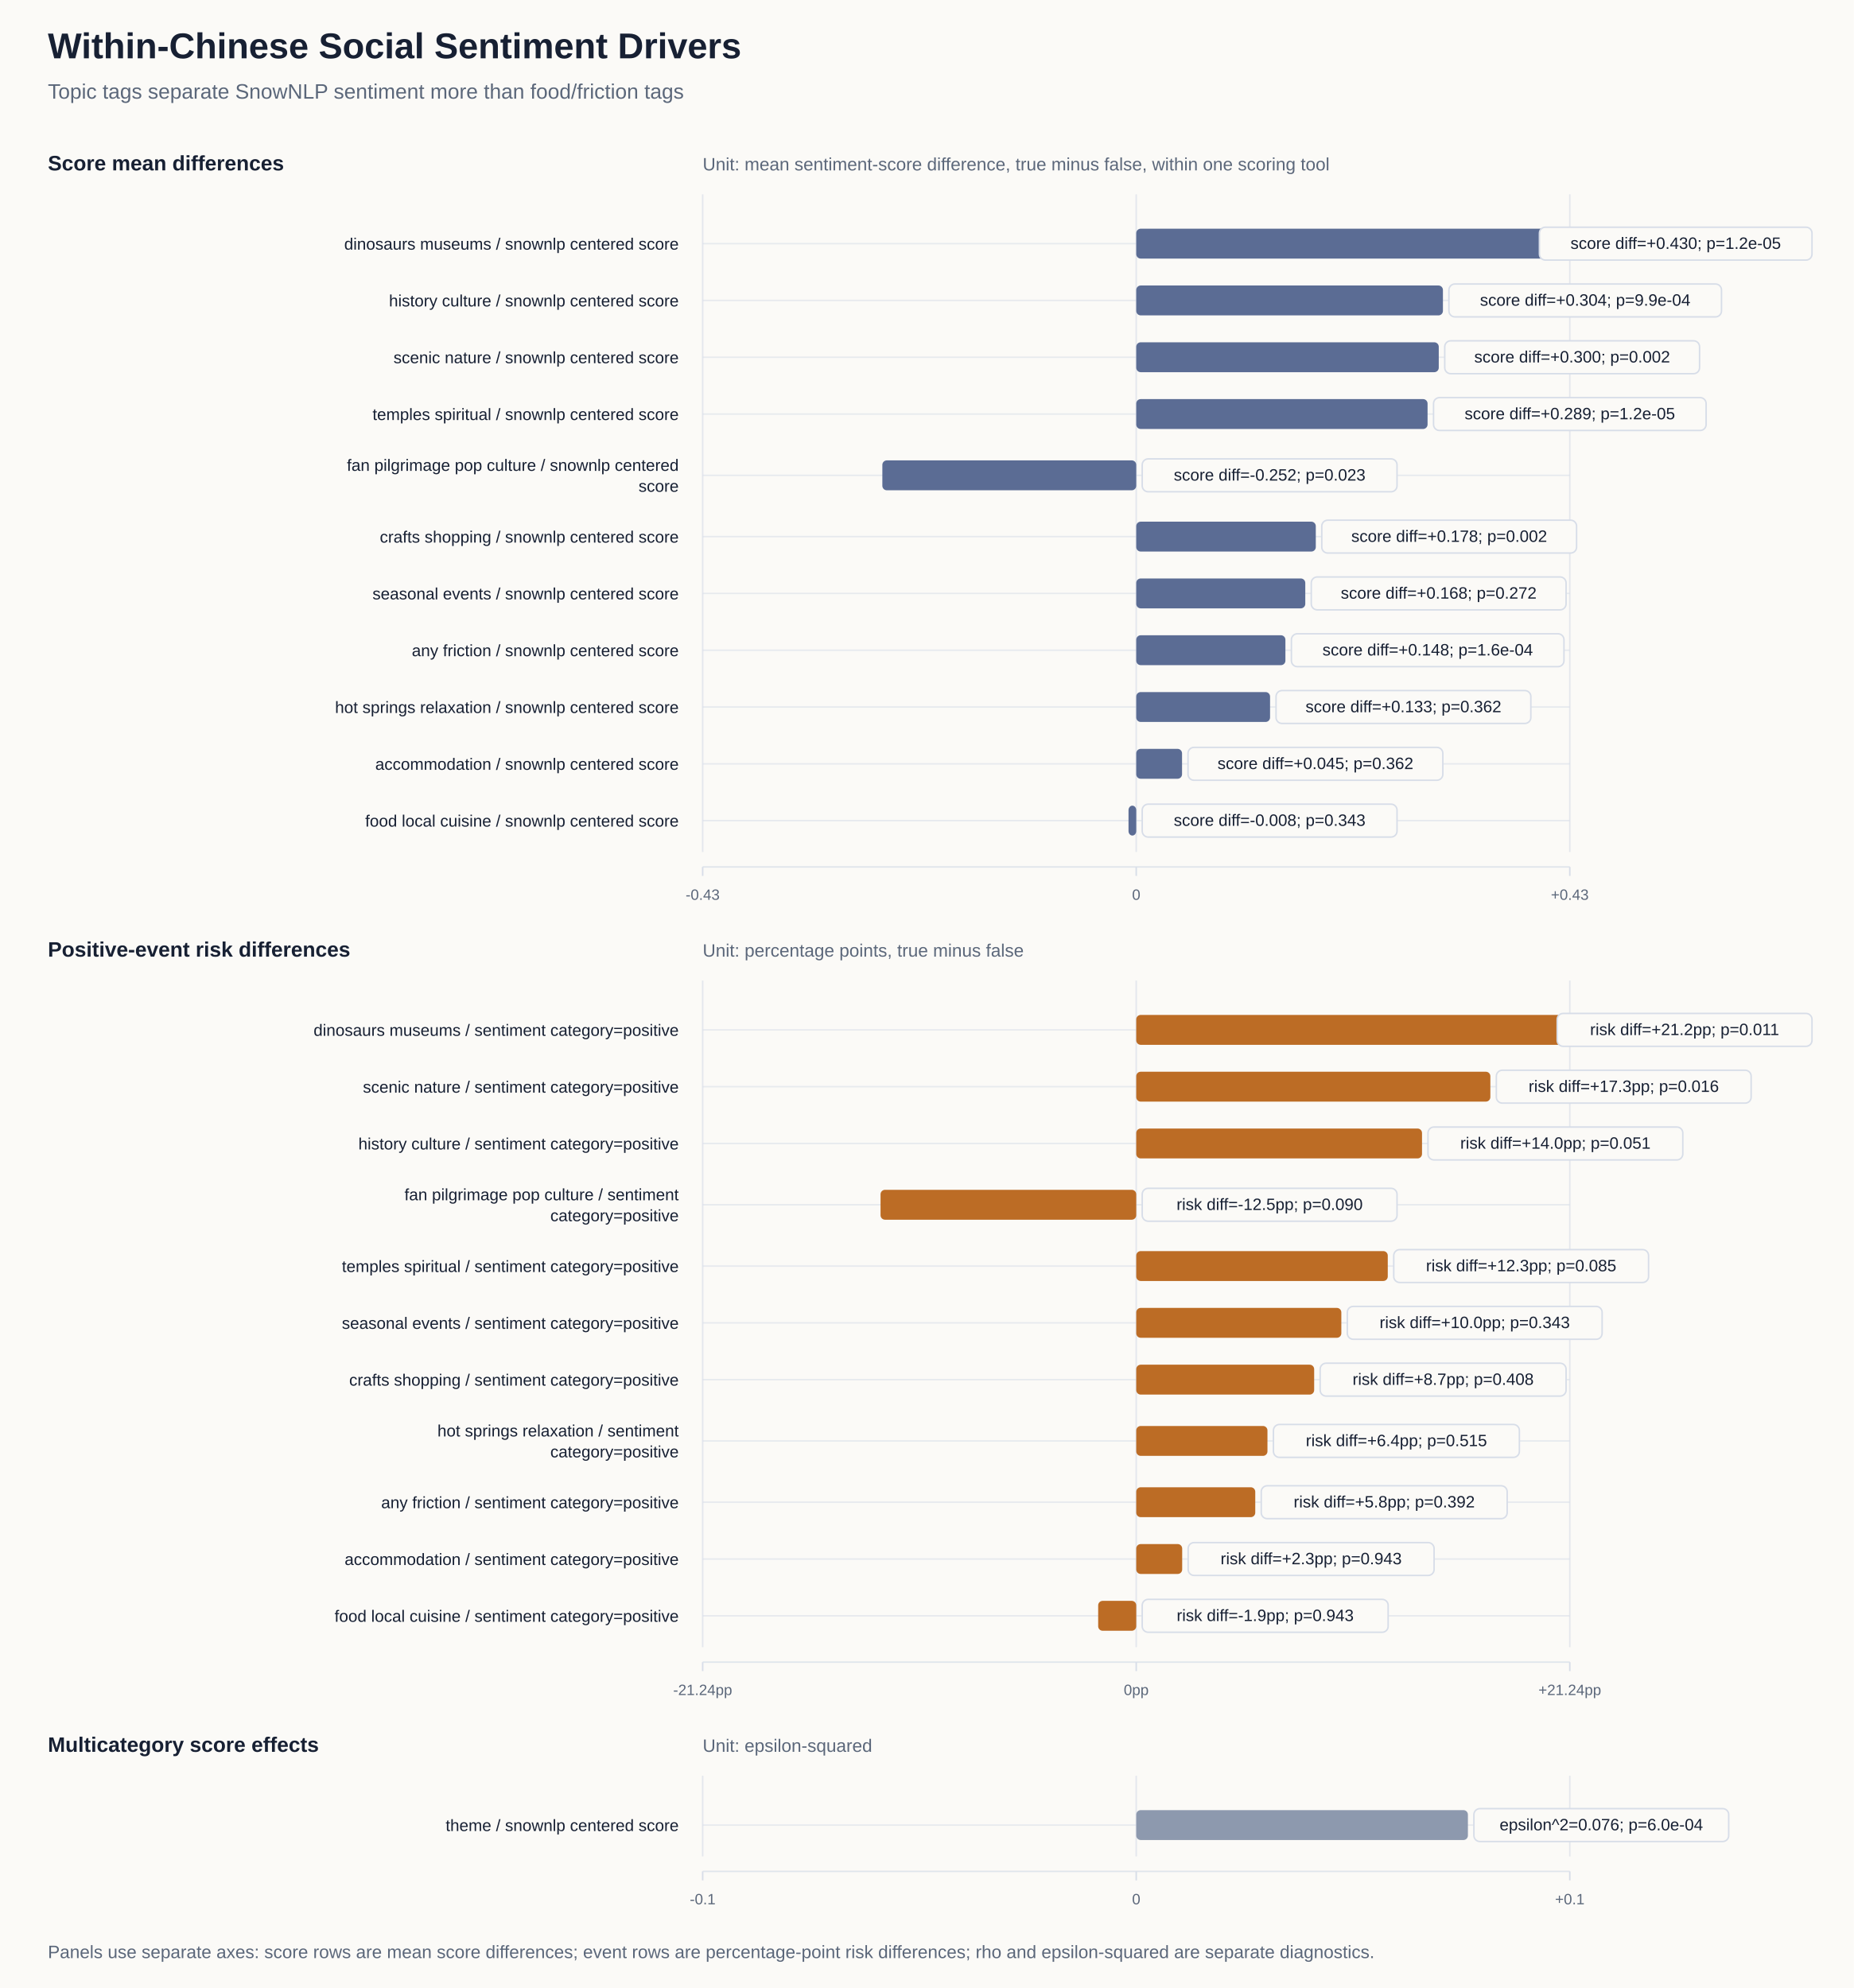
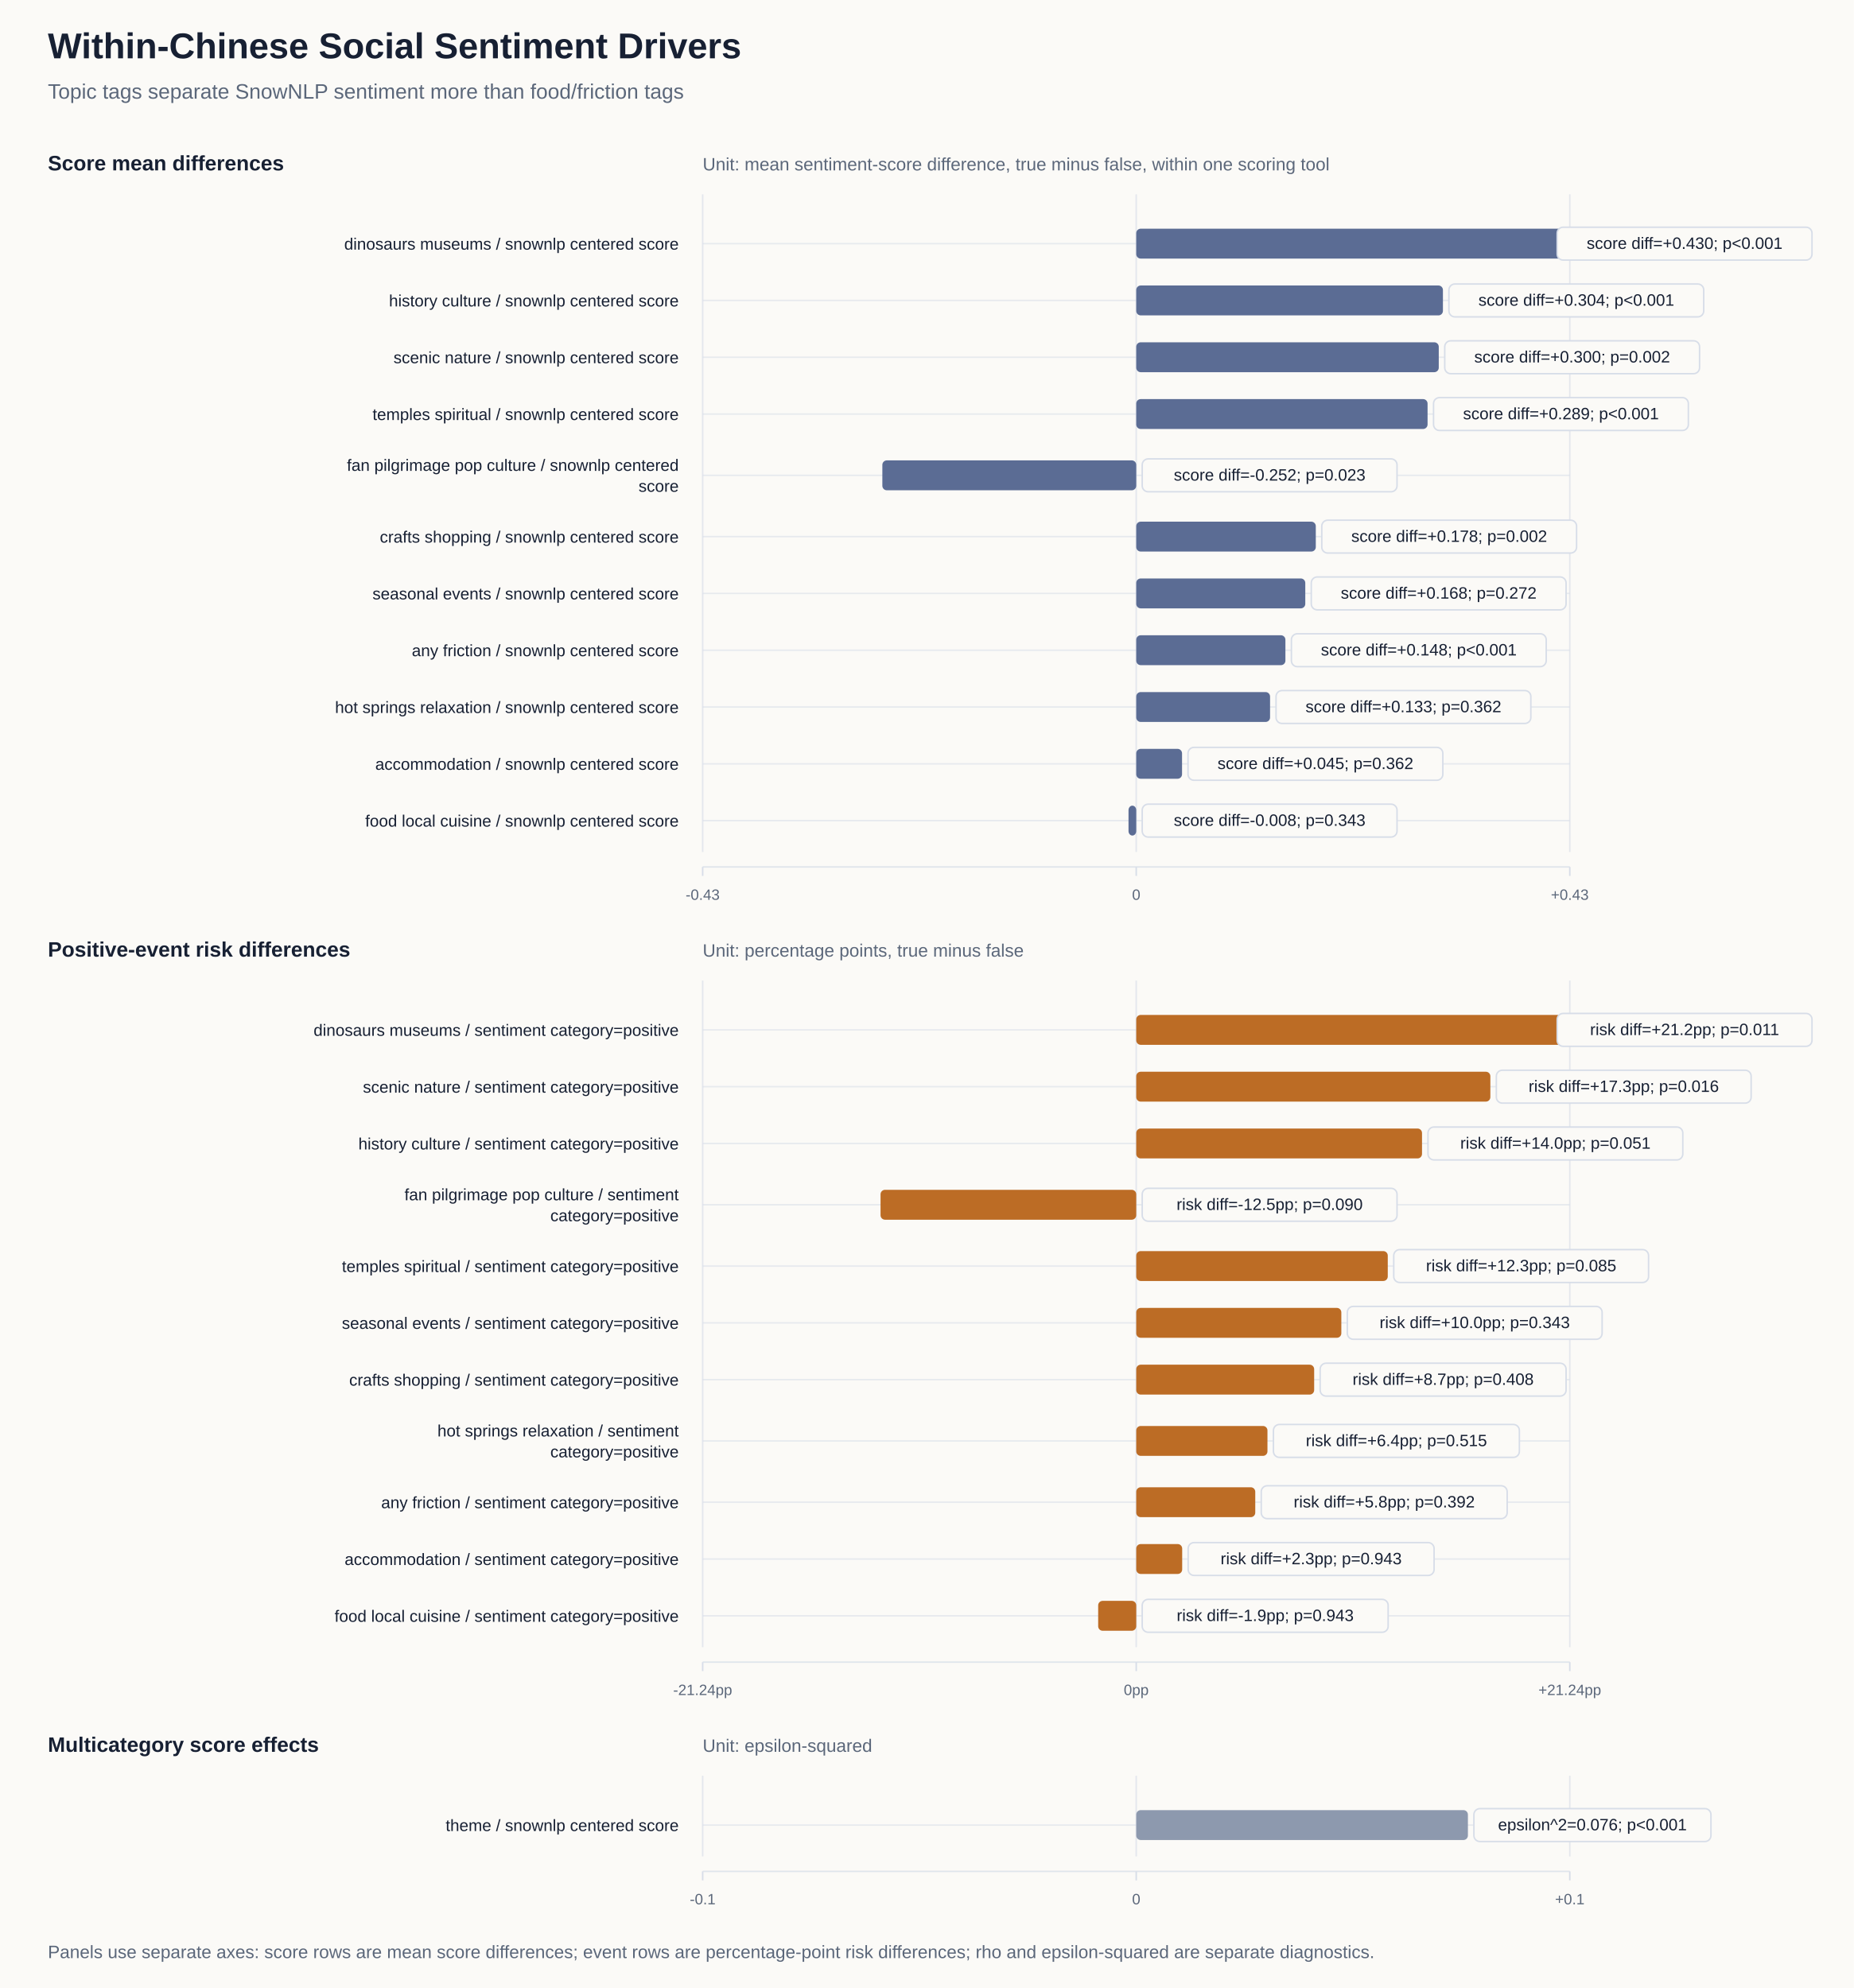
<svg xmlns="http://www.w3.org/2000/svg" width="1240" height="1330" viewBox="0 0 1240 1330">
  <rect width="100%" height="100%" fill="#fbfaf7" />
  <text x="32.00" y="39.00" text-anchor="start" font-family="Arial, sans-serif" font-size="24" font-weight="700" fill="#172033">Within-Chinese Social Sentiment Drivers</text>
  <text x="32.00" y="66.00" text-anchor="start" font-family="Arial, sans-serif" font-size="14" font-weight="400" fill="#5b677a">Topic tags separate SnowNLP sentiment more than food/friction tags</text>
  <text x="32.00" y="114.00" text-anchor="start" font-family="Arial, sans-serif" font-size="14" font-weight="700" fill="#172033">Score mean differences</text>
  <text x="470.00" y="114.00" text-anchor="start" font-family="Arial, sans-serif" font-size="12" font-weight="400" fill="#5b677a">Unit: mean sentiment-score difference, true minus false, within one scoring tool</text>
  <line x1="470.00" x2="470.00" y1="130.00" y2="570.00" stroke="#d7dde8" stroke-width="1" opacity="0.65" />
  <line x1="760.00" x2="760.00" y1="130.00" y2="570.00" stroke="#d7dde8" stroke-width="1" opacity="0.65" />
  <line x1="1050.00" x2="1050.00" y1="130.00" y2="570.00" stroke="#d7dde8" stroke-width="1" opacity="0.65" />
  <text x="454.00" y="167.00" text-anchor="end" font-family="Arial, sans-serif" font-size="11" font-weight="400" fill="#172033">dinosaurs museums / snownlp centered score</text>
  <line x1="470.00" x2="1050.00" y1="163.00" y2="163.00" stroke="#d7dde8" stroke-width="1" opacity="0.55" />
  <rect x="760.00" y="153.00" width="290.00" height="20" rx="3" fill="#5b6c94" />
-   <rect x="1029.68" y="152.00" width="182.32" height="22.00" rx="4" fill="#fbfaf7" stroke="#d7dde8" stroke-width="1" />
-   <text x="1120.84" y="166.50" text-anchor="middle" font-family="Arial, sans-serif" font-size="11" font-weight="400" fill="#172033">score diff=+0.430; p=1.2e-05</text>
+   <rect x="1041.56" y="152.00" width="170.44" height="22.00" rx="4" fill="#fbfaf7" stroke="#d7dde8" stroke-width="1" />
+   <text x="1126.78" y="166.50" text-anchor="middle" font-family="Arial, sans-serif" font-size="11" font-weight="400" fill="#172033">score diff=+0.430; p&lt;0.001</text>
  <text x="454.00" y="205.00" text-anchor="end" font-family="Arial, sans-serif" font-size="11" font-weight="400" fill="#172033">history culture / snownlp centered score</text>
  <line x1="470.00" x2="1050.00" y1="201.00" y2="201.00" stroke="#d7dde8" stroke-width="1" opacity="0.55" />
  <rect x="760.00" y="191.00" width="205.14" height="20" rx="3" fill="#5b6c94" />
-   <rect x="969.14" y="190.00" width="182.32" height="22.00" rx="4" fill="#fbfaf7" stroke="#d7dde8" stroke-width="1" />
-   <text x="1060.30" y="204.50" text-anchor="middle" font-family="Arial, sans-serif" font-size="11" font-weight="400" fill="#172033">score diff=+0.304; p=9.9e-04</text>
+   <rect x="969.14" y="190.00" width="170.44" height="22.00" rx="4" fill="#fbfaf7" stroke="#d7dde8" stroke-width="1" />
+   <text x="1054.36" y="204.50" text-anchor="middle" font-family="Arial, sans-serif" font-size="11" font-weight="400" fill="#172033">score diff=+0.304; p&lt;0.001</text>
  <text x="454.00" y="243.00" text-anchor="end" font-family="Arial, sans-serif" font-size="11" font-weight="400" fill="#172033">scenic nature / snownlp centered score</text>
  <line x1="470.00" x2="1050.00" y1="239.00" y2="239.00" stroke="#d7dde8" stroke-width="1" opacity="0.55" />
  <rect x="760.00" y="229.00" width="202.35" height="20" rx="3" fill="#5b6c94" />
  <rect x="966.35" y="228.00" width="170.44" height="22.00" rx="4" fill="#fbfaf7" stroke="#d7dde8" stroke-width="1" />
  <text x="1051.57" y="242.50" text-anchor="middle" font-family="Arial, sans-serif" font-size="11" font-weight="400" fill="#172033">score diff=+0.300; p=0.002</text>
  <text x="454.00" y="281.00" text-anchor="end" font-family="Arial, sans-serif" font-size="11" font-weight="400" fill="#172033">temples spiritual / snownlp centered score</text>
  <line x1="470.00" x2="1050.00" y1="277.00" y2="277.00" stroke="#d7dde8" stroke-width="1" opacity="0.55" />
  <rect x="760.00" y="267.00" width="194.86" height="20" rx="3" fill="#5b6c94" />
-   <rect x="958.86" y="266.00" width="182.32" height="22.00" rx="4" fill="#fbfaf7" stroke="#d7dde8" stroke-width="1" />
-   <text x="1050.02" y="280.50" text-anchor="middle" font-family="Arial, sans-serif" font-size="11" font-weight="400" fill="#172033">score diff=+0.289; p=1.2e-05</text>
+   <rect x="958.86" y="266.00" width="170.44" height="22.00" rx="4" fill="#fbfaf7" stroke="#d7dde8" stroke-width="1" />
+   <text x="1044.08" y="280.50" text-anchor="middle" font-family="Arial, sans-serif" font-size="11" font-weight="400" fill="#172033">score diff=+0.289; p&lt;0.001</text>
  <text x="454.00" y="315.00" text-anchor="end" font-family="Arial, sans-serif" font-size="11" font-weight="400" fill="#172033">fan pilgrimage pop culture / snownlp centered</text>
  <text x="454.00" y="329.00" text-anchor="end" font-family="Arial, sans-serif" font-size="11" font-weight="400" fill="#172033">score</text>
  <line x1="470.00" x2="1050.00" y1="318.00" y2="318.00" stroke="#d7dde8" stroke-width="1" opacity="0.55" />
  <rect x="590.18" y="308.00" width="169.82" height="20" rx="3" fill="#5b6c94" />
  <rect x="764.00" y="307.00" width="170.44" height="22.00" rx="4" fill="#fbfaf7" stroke="#d7dde8" stroke-width="1" />
  <text x="849.22" y="321.50" text-anchor="middle" font-family="Arial, sans-serif" font-size="11" font-weight="400" fill="#172033">score diff=-0.252; p=0.023</text>
  <text x="454.00" y="363.00" text-anchor="end" font-family="Arial, sans-serif" font-size="11" font-weight="400" fill="#172033">crafts shopping / snownlp centered score</text>
  <line x1="470.00" x2="1050.00" y1="359.00" y2="359.00" stroke="#d7dde8" stroke-width="1" opacity="0.55" />
  <rect x="760.00" y="349.00" width="120.10" height="20" rx="3" fill="#5b6c94" />
  <rect x="884.10" y="348.00" width="170.44" height="22.00" rx="4" fill="#fbfaf7" stroke="#d7dde8" stroke-width="1" />
  <text x="969.32" y="362.50" text-anchor="middle" font-family="Arial, sans-serif" font-size="11" font-weight="400" fill="#172033">score diff=+0.178; p=0.002</text>
  <text x="454.00" y="401.00" text-anchor="end" font-family="Arial, sans-serif" font-size="11" font-weight="400" fill="#172033">seasonal events / snownlp centered score</text>
  <line x1="470.00" x2="1050.00" y1="397.00" y2="397.00" stroke="#d7dde8" stroke-width="1" opacity="0.55" />
  <rect x="760.00" y="387.00" width="113.07" height="20" rx="3" fill="#5b6c94" />
  <rect x="877.07" y="386.00" width="170.44" height="22.00" rx="4" fill="#fbfaf7" stroke="#d7dde8" stroke-width="1" />
  <text x="962.29" y="400.50" text-anchor="middle" font-family="Arial, sans-serif" font-size="11" font-weight="400" fill="#172033">score diff=+0.168; p=0.272</text>
  <text x="454.00" y="439.00" text-anchor="end" font-family="Arial, sans-serif" font-size="11" font-weight="400" fill="#172033">any friction / snownlp centered score</text>
  <line x1="470.00" x2="1050.00" y1="435.00" y2="435.00" stroke="#d7dde8" stroke-width="1" opacity="0.55" />
  <rect x="760.00" y="425.00" width="99.78" height="20" rx="3" fill="#5b6c94" />
-   <rect x="863.78" y="424.00" width="182.32" height="22.00" rx="4" fill="#fbfaf7" stroke="#d7dde8" stroke-width="1" />
-   <text x="954.94" y="438.50" text-anchor="middle" font-family="Arial, sans-serif" font-size="11" font-weight="400" fill="#172033">score diff=+0.148; p=1.6e-04</text>
+   <rect x="863.78" y="424.00" width="170.44" height="22.00" rx="4" fill="#fbfaf7" stroke="#d7dde8" stroke-width="1" />
+   <text x="949.00" y="438.50" text-anchor="middle" font-family="Arial, sans-serif" font-size="11" font-weight="400" fill="#172033">score diff=+0.148; p&lt;0.001</text>
  <text x="454.00" y="477.00" text-anchor="end" font-family="Arial, sans-serif" font-size="11" font-weight="400" fill="#172033">hot springs relaxation / snownlp centered score</text>
  <line x1="470.00" x2="1050.00" y1="473.00" y2="473.00" stroke="#d7dde8" stroke-width="1" opacity="0.55" />
  <rect x="760.00" y="463.00" width="89.51" height="20" rx="3" fill="#5b6c94" />
  <rect x="853.51" y="462.00" width="170.44" height="22.00" rx="4" fill="#fbfaf7" stroke="#d7dde8" stroke-width="1" />
  <text x="938.73" y="476.50" text-anchor="middle" font-family="Arial, sans-serif" font-size="11" font-weight="400" fill="#172033">score diff=+0.133; p=0.362</text>
  <text x="454.00" y="515.00" text-anchor="end" font-family="Arial, sans-serif" font-size="11" font-weight="400" fill="#172033">accommodation / snownlp centered score</text>
  <line x1="470.00" x2="1050.00" y1="511.00" y2="511.00" stroke="#d7dde8" stroke-width="1" opacity="0.55" />
  <rect x="760.00" y="501.00" width="30.64" height="20" rx="3" fill="#5b6c94" />
  <rect x="794.64" y="500.00" width="170.44" height="22.00" rx="4" fill="#fbfaf7" stroke="#d7dde8" stroke-width="1" />
  <text x="879.86" y="514.50" text-anchor="middle" font-family="Arial, sans-serif" font-size="11" font-weight="400" fill="#172033">score diff=+0.045; p=0.362</text>
  <text x="454.00" y="553.00" text-anchor="end" font-family="Arial, sans-serif" font-size="11" font-weight="400" fill="#172033">food local cuisine / snownlp centered score</text>
  <line x1="470.00" x2="1050.00" y1="549.00" y2="549.00" stroke="#d7dde8" stroke-width="1" opacity="0.55" />
  <rect x="754.83" y="539.00" width="5.17" height="20" rx="3" fill="#5b6c94" />
  <rect x="764.00" y="538.00" width="170.44" height="22.00" rx="4" fill="#fbfaf7" stroke="#d7dde8" stroke-width="1" />
  <text x="849.22" y="552.50" text-anchor="middle" font-family="Arial, sans-serif" font-size="11" font-weight="400" fill="#172033">score diff=-0.008; p=0.343</text>
  <line x1="470.00" x2="1050.00" y1="580.00" y2="580.00" stroke="#d7dde8" stroke-width="1" opacity="0.75" />
  <line x1="470.00" x2="470.00" y1="580.00" y2="586.00" stroke="#d7dde8" stroke-width="1" />
  <text x="470.00" y="602.00" text-anchor="middle" font-family="Arial, sans-serif" font-size="10" font-weight="400" fill="#5b677a">-0.43</text>
  <line x1="760.00" x2="760.00" y1="580.00" y2="586.00" stroke="#d7dde8" stroke-width="1" />
  <text x="760.00" y="602.00" text-anchor="middle" font-family="Arial, sans-serif" font-size="10" font-weight="400" fill="#5b677a">0</text>
  <line x1="1050.00" x2="1050.00" y1="580.00" y2="586.00" stroke="#d7dde8" stroke-width="1" />
  <text x="1050.00" y="602.00" text-anchor="middle" font-family="Arial, sans-serif" font-size="10" font-weight="400" fill="#5b677a">+0.43</text>
  <text x="32.00" y="640.00" text-anchor="start" font-family="Arial, sans-serif" font-size="14" font-weight="700" fill="#172033">Positive-event risk differences</text>
  <text x="470.00" y="640.00" text-anchor="start" font-family="Arial, sans-serif" font-size="12" font-weight="400" fill="#5b677a">Unit: percentage points, true minus false</text>
  <line x1="470.00" x2="470.00" y1="656.00" y2="1102.00" stroke="#d7dde8" stroke-width="1" opacity="0.65" />
  <line x1="760.00" x2="760.00" y1="656.00" y2="1102.00" stroke="#d7dde8" stroke-width="1" opacity="0.65" />
  <line x1="1050.00" x2="1050.00" y1="656.00" y2="1102.00" stroke="#d7dde8" stroke-width="1" opacity="0.65" />
  <text x="454.00" y="693.00" text-anchor="end" font-family="Arial, sans-serif" font-size="11" font-weight="400" fill="#172033">dinosaurs museums / sentiment category=positive</text>
  <line x1="470.00" x2="1050.00" y1="689.00" y2="689.00" stroke="#d7dde8" stroke-width="1" opacity="0.55" />
  <rect x="760.00" y="679.00" width="290.00" height="20" rx="3" fill="#bc6c25" />
  <rect x="1041.56" y="678.00" width="170.44" height="22.00" rx="4" fill="#fbfaf7" stroke="#d7dde8" stroke-width="1" />
  <text x="1126.78" y="692.50" text-anchor="middle" font-family="Arial, sans-serif" font-size="11" font-weight="400" fill="#172033">risk diff=+21.2pp; p=0.011</text>
  <text x="454.00" y="731.00" text-anchor="end" font-family="Arial, sans-serif" font-size="11" font-weight="400" fill="#172033">scenic nature / sentiment category=positive</text>
  <line x1="470.00" x2="1050.00" y1="727.00" y2="727.00" stroke="#d7dde8" stroke-width="1" opacity="0.55" />
  <rect x="760.00" y="717.00" width="236.86" height="20" rx="3" fill="#bc6c25" />
  <rect x="1000.86" y="716.00" width="170.44" height="22.00" rx="4" fill="#fbfaf7" stroke="#d7dde8" stroke-width="1" />
  <text x="1086.08" y="730.50" text-anchor="middle" font-family="Arial, sans-serif" font-size="11" font-weight="400" fill="#172033">risk diff=+17.3pp; p=0.016</text>
  <text x="454.00" y="769.00" text-anchor="end" font-family="Arial, sans-serif" font-size="11" font-weight="400" fill="#172033">history culture / sentiment category=positive</text>
  <line x1="470.00" x2="1050.00" y1="765.00" y2="765.00" stroke="#d7dde8" stroke-width="1" opacity="0.55" />
  <rect x="760.00" y="755.00" width="191.15" height="20" rx="3" fill="#bc6c25" />
  <rect x="955.15" y="754.00" width="170.44" height="22.00" rx="4" fill="#fbfaf7" stroke="#d7dde8" stroke-width="1" />
  <text x="1040.37" y="768.50" text-anchor="middle" font-family="Arial, sans-serif" font-size="11" font-weight="400" fill="#172033">risk diff=+14.0pp; p=0.051</text>
  <text x="454.00" y="803.00" text-anchor="end" font-family="Arial, sans-serif" font-size="11" font-weight="400" fill="#172033">fan pilgrimage pop culture / sentiment</text>
  <text x="454.00" y="817.00" text-anchor="end" font-family="Arial, sans-serif" font-size="11" font-weight="400" fill="#172033">category=positive</text>
  <line x1="470.00" x2="1050.00" y1="806.00" y2="806.00" stroke="#d7dde8" stroke-width="1" opacity="0.55" />
  <rect x="588.97" y="796.00" width="171.03" height="20" rx="3" fill="#bc6c25" />
  <rect x="764.00" y="795.00" width="170.44" height="22.00" rx="4" fill="#fbfaf7" stroke="#d7dde8" stroke-width="1" />
  <text x="849.22" y="809.50" text-anchor="middle" font-family="Arial, sans-serif" font-size="11" font-weight="400" fill="#172033">risk diff=-12.5pp; p=0.090</text>
  <text x="454.00" y="851.00" text-anchor="end" font-family="Arial, sans-serif" font-size="11" font-weight="400" fill="#172033">temples spiritual / sentiment category=positive</text>
  <line x1="470.00" x2="1050.00" y1="847.00" y2="847.00" stroke="#d7dde8" stroke-width="1" opacity="0.55" />
  <rect x="760.00" y="837.00" width="168.24" height="20" rx="3" fill="#bc6c25" />
  <rect x="932.24" y="836.00" width="170.44" height="22.00" rx="4" fill="#fbfaf7" stroke="#d7dde8" stroke-width="1" />
  <text x="1017.46" y="850.50" text-anchor="middle" font-family="Arial, sans-serif" font-size="11" font-weight="400" fill="#172033">risk diff=+12.3pp; p=0.085</text>
  <text x="454.00" y="889.00" text-anchor="end" font-family="Arial, sans-serif" font-size="11" font-weight="400" fill="#172033">seasonal events / sentiment category=positive</text>
  <line x1="470.00" x2="1050.00" y1="885.00" y2="885.00" stroke="#d7dde8" stroke-width="1" opacity="0.55" />
  <rect x="760.00" y="875.00" width="137.18" height="20" rx="3" fill="#bc6c25" />
  <rect x="901.18" y="874.00" width="170.44" height="22.00" rx="4" fill="#fbfaf7" stroke="#d7dde8" stroke-width="1" />
  <text x="986.40" y="888.50" text-anchor="middle" font-family="Arial, sans-serif" font-size="11" font-weight="400" fill="#172033">risk diff=+10.0pp; p=0.343</text>
  <text x="454.00" y="927.00" text-anchor="end" font-family="Arial, sans-serif" font-size="11" font-weight="400" fill="#172033">crafts shopping / sentiment category=positive</text>
  <line x1="470.00" x2="1050.00" y1="923.00" y2="923.00" stroke="#d7dde8" stroke-width="1" opacity="0.55" />
  <rect x="760.00" y="913.00" width="119.01" height="20" rx="3" fill="#bc6c25" />
  <rect x="883.01" y="912.00" width="164.50" height="22.00" rx="4" fill="#fbfaf7" stroke="#d7dde8" stroke-width="1" />
  <text x="965.26" y="926.50" text-anchor="middle" font-family="Arial, sans-serif" font-size="11" font-weight="400" fill="#172033">risk diff=+8.7pp; p=0.408</text>
  <text x="454.00" y="961.00" text-anchor="end" font-family="Arial, sans-serif" font-size="11" font-weight="400" fill="#172033">hot springs relaxation / sentiment</text>
  <text x="454.00" y="975.00" text-anchor="end" font-family="Arial, sans-serif" font-size="11" font-weight="400" fill="#172033">category=positive</text>
  <line x1="470.00" x2="1050.00" y1="964.00" y2="964.00" stroke="#d7dde8" stroke-width="1" opacity="0.55" />
  <rect x="760.00" y="954.00" width="87.77" height="20" rx="3" fill="#bc6c25" />
  <rect x="851.77" y="953.00" width="164.50" height="22.00" rx="4" fill="#fbfaf7" stroke="#d7dde8" stroke-width="1" />
  <text x="934.02" y="967.50" text-anchor="middle" font-family="Arial, sans-serif" font-size="11" font-weight="400" fill="#172033">risk diff=+6.4pp; p=0.515</text>
  <text x="454.00" y="1009.00" text-anchor="end" font-family="Arial, sans-serif" font-size="11" font-weight="400" fill="#172033">any friction / sentiment category=positive</text>
  <line x1="470.00" x2="1050.00" y1="1005.00" y2="1005.00" stroke="#d7dde8" stroke-width="1" opacity="0.55" />
  <rect x="760.00" y="995.00" width="79.61" height="20" rx="3" fill="#bc6c25" />
  <rect x="843.61" y="994.00" width="164.50" height="22.00" rx="4" fill="#fbfaf7" stroke="#d7dde8" stroke-width="1" />
  <text x="925.86" y="1008.50" text-anchor="middle" font-family="Arial, sans-serif" font-size="11" font-weight="400" fill="#172033">risk diff=+5.8pp; p=0.392</text>
  <text x="454.00" y="1047.00" text-anchor="end" font-family="Arial, sans-serif" font-size="11" font-weight="400" fill="#172033">accommodation / sentiment category=positive</text>
  <line x1="470.00" x2="1050.00" y1="1043.00" y2="1043.00" stroke="#d7dde8" stroke-width="1" opacity="0.55" />
  <rect x="760.00" y="1033.00" width="30.73" height="20" rx="3" fill="#bc6c25" />
  <rect x="794.73" y="1032.00" width="164.50" height="22.00" rx="4" fill="#fbfaf7" stroke="#d7dde8" stroke-width="1" />
  <text x="876.98" y="1046.50" text-anchor="middle" font-family="Arial, sans-serif" font-size="11" font-weight="400" fill="#172033">risk diff=+2.3pp; p=0.943</text>
  <text x="454.00" y="1085.00" text-anchor="end" font-family="Arial, sans-serif" font-size="11" font-weight="400" fill="#172033">food local cuisine / sentiment category=positive</text>
  <line x1="470.00" x2="1050.00" y1="1081.00" y2="1081.00" stroke="#d7dde8" stroke-width="1" opacity="0.55" />
  <rect x="734.54" y="1071.00" width="25.46" height="20" rx="3" fill="#bc6c25" />
  <rect x="764.00" y="1070.00" width="164.50" height="22.00" rx="4" fill="#fbfaf7" stroke="#d7dde8" stroke-width="1" />
  <text x="846.25" y="1084.50" text-anchor="middle" font-family="Arial, sans-serif" font-size="11" font-weight="400" fill="#172033">risk diff=-1.9pp; p=0.943</text>
  <line x1="470.00" x2="1050.00" y1="1112.00" y2="1112.00" stroke="#d7dde8" stroke-width="1" opacity="0.75" />
  <line x1="470.00" x2="470.00" y1="1112.00" y2="1118.00" stroke="#d7dde8" stroke-width="1" />
  <text x="470.00" y="1134.00" text-anchor="middle" font-family="Arial, sans-serif" font-size="10" font-weight="400" fill="#5b677a">-21.24pp</text>
  <line x1="760.00" x2="760.00" y1="1112.00" y2="1118.00" stroke="#d7dde8" stroke-width="1" />
  <text x="760.00" y="1134.00" text-anchor="middle" font-family="Arial, sans-serif" font-size="10" font-weight="400" fill="#5b677a">0pp</text>
  <line x1="1050.00" x2="1050.00" y1="1112.00" y2="1118.00" stroke="#d7dde8" stroke-width="1" />
  <text x="1050.00" y="1134.00" text-anchor="middle" font-family="Arial, sans-serif" font-size="10" font-weight="400" fill="#5b677a">+21.24pp</text>
  <text x="32.00" y="1172.00" text-anchor="start" font-family="Arial, sans-serif" font-size="14" font-weight="700" fill="#172033">Multicategory score effects</text>
  <text x="470.00" y="1172.00" text-anchor="start" font-family="Arial, sans-serif" font-size="12" font-weight="400" fill="#5b677a">Unit: epsilon-squared</text>
  <line x1="470.00" x2="470.00" y1="1188.00" y2="1242.00" stroke="#d7dde8" stroke-width="1" opacity="0.65" />
  <line x1="760.00" x2="760.00" y1="1188.00" y2="1242.00" stroke="#d7dde8" stroke-width="1" opacity="0.65" />
  <line x1="1050.00" x2="1050.00" y1="1188.00" y2="1242.00" stroke="#d7dde8" stroke-width="1" opacity="0.65" />
  <text x="454.00" y="1225.00" text-anchor="end" font-family="Arial, sans-serif" font-size="11" font-weight="400" fill="#172033">theme / snownlp centered score</text>
  <line x1="470.00" x2="1050.00" y1="1221.00" y2="1221.00" stroke="#d7dde8" stroke-width="1" opacity="0.55" />
  <rect x="760.00" y="1211.00" width="221.85" height="20" rx="3" fill="#8d99ae" />
-   <rect x="985.85" y="1210.00" width="170.44" height="22.00" rx="4" fill="#fbfaf7" stroke="#d7dde8" stroke-width="1" />
-   <text x="1071.07" y="1224.50" text-anchor="middle" font-family="Arial, sans-serif" font-size="11" font-weight="400" fill="#172033">epsilon^2=0.076; p=6.0e-04</text>
+   <rect x="985.85" y="1210.00" width="158.56" height="22.00" rx="4" fill="#fbfaf7" stroke="#d7dde8" stroke-width="1" />
+   <text x="1065.13" y="1224.50" text-anchor="middle" font-family="Arial, sans-serif" font-size="11" font-weight="400" fill="#172033">epsilon^2=0.076; p&lt;0.001</text>
  <line x1="470.00" x2="1050.00" y1="1252.00" y2="1252.00" stroke="#d7dde8" stroke-width="1" opacity="0.75" />
  <line x1="470.00" x2="470.00" y1="1252.00" y2="1258.00" stroke="#d7dde8" stroke-width="1" />
  <text x="470.00" y="1274.00" text-anchor="middle" font-family="Arial, sans-serif" font-size="10" font-weight="400" fill="#5b677a">-0.1</text>
  <line x1="760.00" x2="760.00" y1="1252.00" y2="1258.00" stroke="#d7dde8" stroke-width="1" />
  <text x="760.00" y="1274.00" text-anchor="middle" font-family="Arial, sans-serif" font-size="10" font-weight="400" fill="#5b677a">0</text>
  <line x1="1050.00" x2="1050.00" y1="1252.00" y2="1258.00" stroke="#d7dde8" stroke-width="1" />
  <text x="1050.00" y="1274.00" text-anchor="middle" font-family="Arial, sans-serif" font-size="10" font-weight="400" fill="#5b677a">+0.1</text>
  <text x="32.00" y="1310.00" text-anchor="start" font-family="Arial, sans-serif" font-size="12" font-weight="400" fill="#5b677a">Panels use separate axes: score rows are mean score differences; event rows are percentage-point risk differences; rho and epsilon-squared are separate diagnostics.</text>
</svg>
